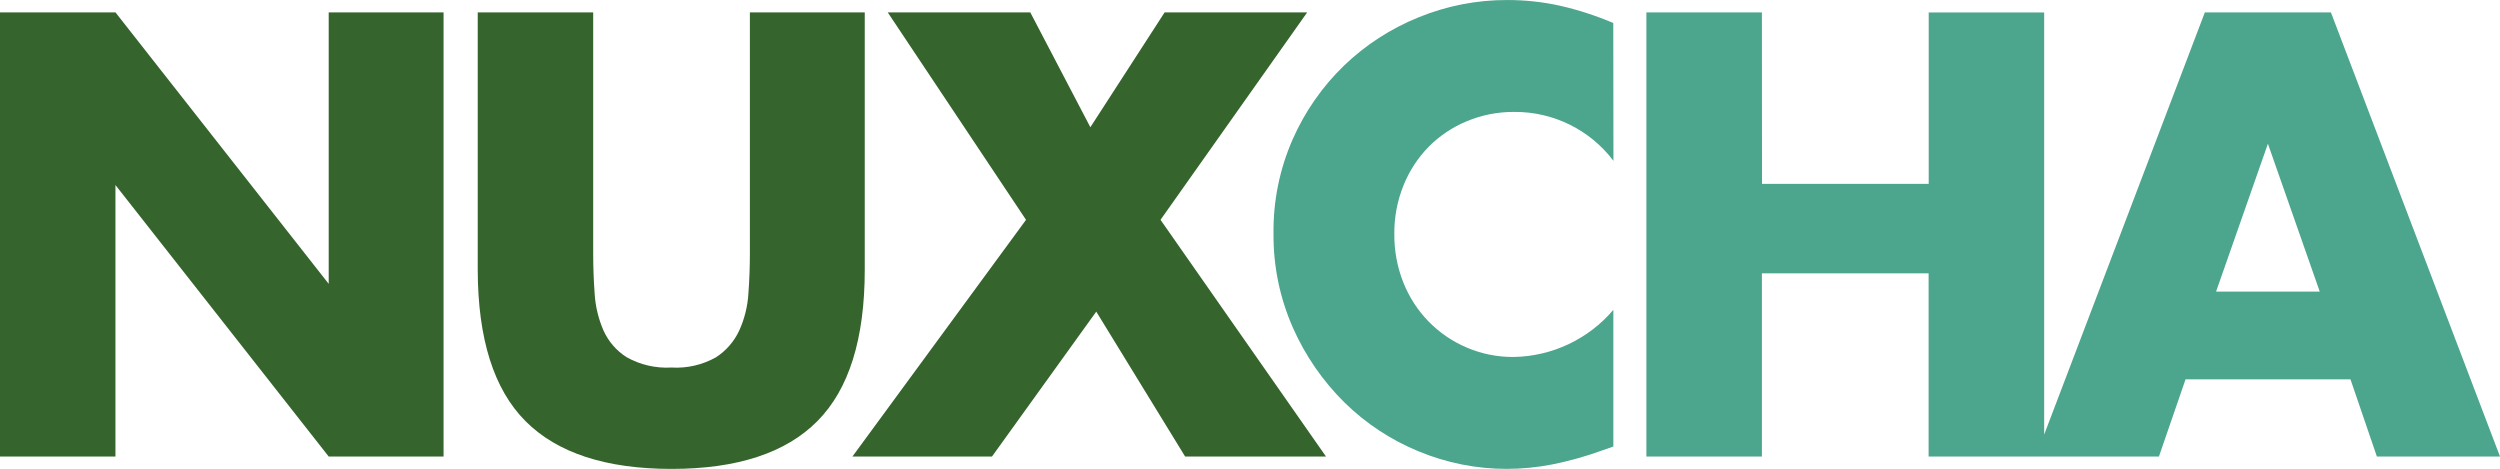
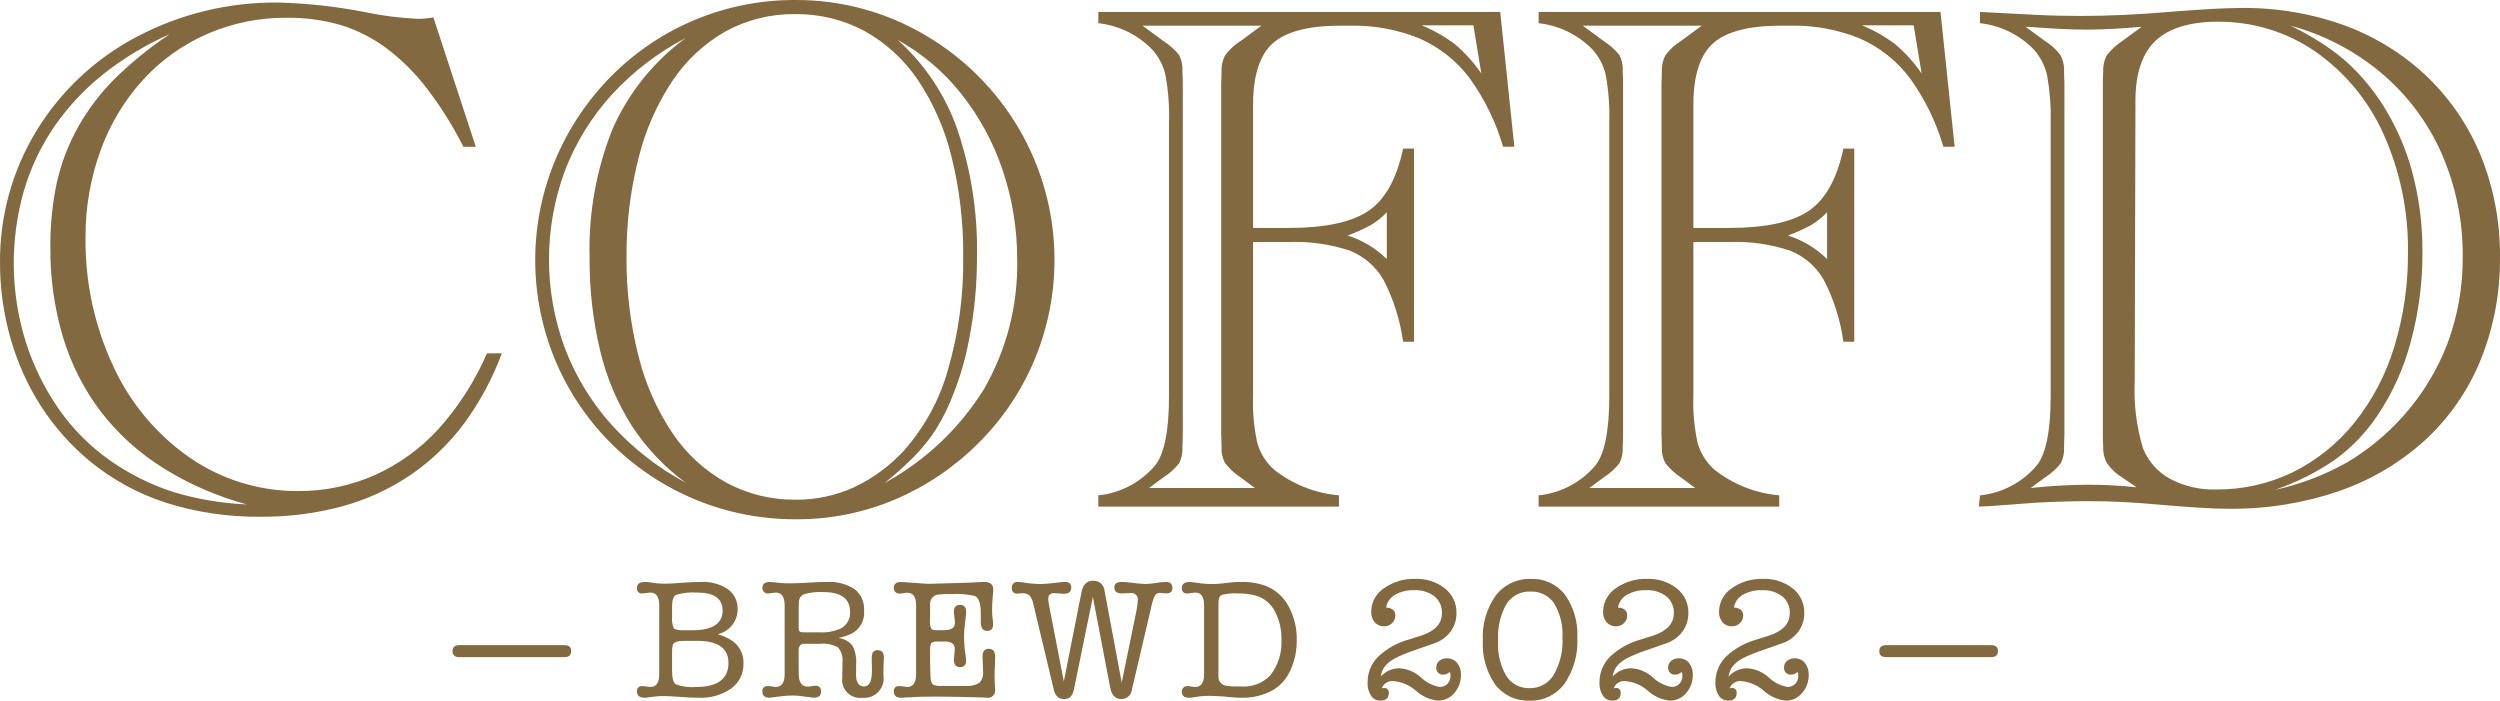
- <svg xmlns="http://www.w3.org/2000/svg" width="97.612" height="18.308" viewBox="0 0 97.612 18.308">
-   <g id="Group_1" data-name="Group 1" transform="translate(-25.817 -118.175)">
-     <path id="Path_6" data-name="Path 6" d="M64.814-11.546a4.811,4.811,0,0,0-3.864-1.909,4.726,4.726,0,0,0-1.874.368,4.562,4.562,0,0,0-1.484,1,4.607,4.607,0,0,0-.978,1.507,4.945,4.945,0,0,0-.356,1.886,5.007,5.007,0,0,0,.356,1.909A4.644,4.644,0,0,0,57.6-5.267a4.636,4.636,0,0,0,1.483,1.012,4.586,4.586,0,0,0,1.84.368,5.22,5.22,0,0,0,3.887-1.84V-.391l-.46.161a13.309,13.309,0,0,1-1.932.54,9.362,9.362,0,0,1-1.771.172A8.929,8.929,0,0,1,57.213-.2a8.991,8.991,0,0,1-2.9-1.909A9.5,9.5,0,0,1,52.3-5.026a8.908,8.908,0,0,1-.759-3.691,8.866,8.866,0,0,1,.748-3.668,9.131,9.131,0,0,1,2-2.875,9.151,9.151,0,0,1,2.91-1.886,9.073,9.073,0,0,1,3.473-.678,9.512,9.512,0,0,1,2.035.218,12.347,12.347,0,0,1,2.1.679Zm5.8.9h6.509v-6.693h4.508V0H77.119V-7.153H70.61V0H66.1V-17.342H70.61ZM92.391-6.44l-2.024-5.773L88.343-6.44Zm1.2,3.427h-6.44L86.112,0H81.305l6.6-17.342h4.922L99.429,0H94.622Z" transform="translate(24 136)" fill="#4ca58d" />
-     <path id="Path_5" data-name="Path 5" d="M1.817,0V-17.342H6.325l8.326,10.6v-10.6h4.485V0H14.651L6.325-10.6V0ZM24.978-17.342v9.43q0,.759.057,1.553a4.255,4.255,0,0,0,.345,1.438,2.392,2.392,0,0,0,.908,1.046,3.205,3.205,0,0,0,1.748.4,3.145,3.145,0,0,0,1.737-.4,2.494,2.494,0,0,0,.908-1.046,4.087,4.087,0,0,0,.357-1.437q.058-.793.058-1.553v-9.43h4.485V-7.291q0,4.048-1.852,5.911T28.037.483q-3.841,0-5.7-1.863T20.47-7.291V-17.342Zm16.9,8.1-5.4-8.1h5.566l2.346,4.485,2.9-4.485h5.566l-5.727,8.1L53.59,0h-5.5L44.62-5.658,40.549,0H35.1Z" transform="translate(24 136)" fill="#35642d" />
-   </g>
+ <svg xmlns="http://www.w3.org/2000/svg" width="262.755" height="73.64" viewBox="0 0 262.755 73.64">
+   <path id="Path_3" data-name="Path 3" d="M187.691,73.64a4.081,4.081,0,0,1-2.295-1.026,4.114,4.114,0,0,0-2.349-1.026,1.169,1.169,0,0,0-1.26.756,1.893,1.893,0,0,1,.216-.036.463.463,0,0,1,.522.522c0,.537-.3.81-.9.81a1.139,1.139,0,0,1-.963-.513,2.324,2.324,0,0,1-.369-1.377,3.8,3.8,0,0,1,1.085-2.709,7.686,7.686,0,0,1,3.253-1.827l1.3-.414c1.445-.466,2.178-1.259,2.178-2.358a2.177,2.177,0,0,0-.783-1.764,3.29,3.29,0,0,0-2.151-.648,3.781,3.781,0,0,0-2,.486,1.9,1.9,0,0,0-.936,1.332c.645.048.972.333.972.846a1.081,1.081,0,0,1-.342.8,1.168,1.168,0,0,1-.846.333,1.24,1.24,0,0,1-.981-.423,1.631,1.631,0,0,1-.369-1.107A2.985,2.985,0,0,1,182,61.832a5.4,5.4,0,0,1,3.294-.99,4.777,4.777,0,0,1,3.123,1,3.2,3.2,0,0,1,1.215,2.583,3.238,3.238,0,0,1-.585,1.908,3.534,3.534,0,0,1-1.629,1.242c-.215.084-.942.339-2.16.756a15.817,15.817,0,0,0-2.106.864,3.534,3.534,0,0,0-.99.774,2.179,2.179,0,0,0-.486,1.134,2.6,2.6,0,0,1,1.962-.864,3.657,3.657,0,0,1,2.232.936,3.846,3.846,0,0,0,2,1.026,1.079,1.079,0,0,0,.819-.333,1.2,1.2,0,0,0,.315-.855,1.276,1.276,0,0,0-.072-.4.9.9,0,0,1-.648.288.678.678,0,0,1-.774-.756.875.875,0,0,1,.306-.684,1.186,1.186,0,0,1,.81-.27,1.342,1.342,0,0,1,1.071.477,1.905,1.905,0,0,1,.4,1.269,2.787,2.787,0,0,1-.7,1.908A2.21,2.21,0,0,1,187.691,73.64Zm-12.186,0a4.081,4.081,0,0,1-2.295-1.026,4.114,4.114,0,0,0-2.349-1.026,1.169,1.169,0,0,0-1.26.756,1.893,1.893,0,0,1,.216-.036.463.463,0,0,1,.522.522c0,.537-.3.81-.9.81a1.139,1.139,0,0,1-.963-.513,2.324,2.324,0,0,1-.369-1.377,3.8,3.8,0,0,1,1.085-2.709,7.686,7.686,0,0,1,3.253-1.827l1.3-.414c1.445-.466,2.178-1.259,2.178-2.358a2.177,2.177,0,0,0-.783-1.764,3.29,3.29,0,0,0-2.151-.648,3.781,3.781,0,0,0-2,.486,1.9,1.9,0,0,0-.936,1.332c.645.048.972.333.972.846a1.081,1.081,0,0,1-.342.8,1.168,1.168,0,0,1-.846.333,1.24,1.24,0,0,1-.981-.423,1.631,1.631,0,0,1-.369-1.107,2.985,2.985,0,0,1,1.332-2.466,5.4,5.4,0,0,1,3.294-.99,4.777,4.777,0,0,1,3.123,1,3.2,3.2,0,0,1,1.215,2.583,3.238,3.238,0,0,1-.585,1.908,3.534,3.534,0,0,1-1.629,1.242c-.215.084-.942.339-2.16.756a15.815,15.815,0,0,0-2.106.864,3.534,3.534,0,0,0-.99.774,2.179,2.179,0,0,0-.486,1.134,2.6,2.6,0,0,1,1.962-.864,3.657,3.657,0,0,1,2.232.936,3.846,3.846,0,0,0,2,1.026,1.079,1.079,0,0,0,.819-.333,1.2,1.2,0,0,0,.315-.855,1.276,1.276,0,0,0-.072-.4.9.9,0,0,1-.648.288.678.678,0,0,1-.774-.756.875.875,0,0,1,.306-.684,1.186,1.186,0,0,1,.81-.27,1.342,1.342,0,0,1,1.071.477,1.905,1.905,0,0,1,.4,1.269,2.787,2.787,0,0,1-.7,1.908A2.21,2.21,0,0,1,175.5,73.64Zm-14.76,0a4.312,4.312,0,0,1-3.591-1.683,7.419,7.419,0,0,1-1.305-4.635,7.539,7.539,0,0,1,1.359-4.743,4.484,4.484,0,0,1,3.717-1.737,4.294,4.294,0,0,1,3.555,1.665,7.153,7.153,0,0,1,1.3,4.509,7.864,7.864,0,0,1-1.35,4.851A4.4,4.4,0,0,1,160.745,73.64Zm.144-11.466a2.88,2.88,0,0,0-2.516,1.238,6.879,6.879,0,0,0-.923,3.712v.27a6.537,6.537,0,0,0,.864,3.645,2.789,2.789,0,0,0,2.448,1.287,2.889,2.889,0,0,0,2.538-1.4,7.052,7.052,0,0,0,.918-3.87,6.4,6.4,0,0,0-.864-3.618A2.824,2.824,0,0,0,160.889,62.174ZM151.133,73.64a4.081,4.081,0,0,1-2.295-1.026,4.114,4.114,0,0,0-2.349-1.026,1.169,1.169,0,0,0-1.26.756,1.893,1.893,0,0,1,.216-.036.463.463,0,0,1,.522.522c0,.537-.3.81-.9.81a1.139,1.139,0,0,1-.963-.513,2.324,2.324,0,0,1-.369-1.377,3.8,3.8,0,0,1,1.085-2.709,7.686,7.686,0,0,1,3.253-1.827l1.3-.414c1.445-.466,2.178-1.259,2.178-2.358a2.177,2.177,0,0,0-.783-1.764,3.29,3.29,0,0,0-2.151-.648,3.781,3.781,0,0,0-2,.486,1.9,1.9,0,0,0-.936,1.332c.645.048.972.333.972.846a1.081,1.081,0,0,1-.342.8,1.168,1.168,0,0,1-.846.333,1.24,1.24,0,0,1-.981-.423,1.631,1.631,0,0,1-.369-1.107,2.985,2.985,0,0,1,1.332-2.466,5.4,5.4,0,0,1,3.294-.99,4.777,4.777,0,0,1,3.123,1,3.2,3.2,0,0,1,1.215,2.583,3.238,3.238,0,0,1-.585,1.908,3.534,3.534,0,0,1-1.629,1.242c-.215.084-.942.339-2.16.756a15.816,15.816,0,0,0-2.106.864,3.534,3.534,0,0,0-.99.774,2.179,2.179,0,0,0-.486,1.134,2.6,2.6,0,0,1,1.962-.864,3.657,3.657,0,0,1,2.232.936,3.846,3.846,0,0,0,2,1.026,1.079,1.079,0,0,0,.819-.333,1.2,1.2,0,0,0,.315-.855,1.276,1.276,0,0,0-.072-.4.9.9,0,0,1-.648.288.678.678,0,0,1-.774-.756.875.875,0,0,1,.306-.684,1.186,1.186,0,0,1,.81-.27,1.342,1.342,0,0,1,1.071.477,1.905,1.905,0,0,1,.405,1.269,2.787,2.787,0,0,1-.7,1.908A2.21,2.21,0,0,1,151.133,73.64Zm-33.282-.162c-.621,0-1.015-.412-1.17-1.224l-1.818-9.522-2,9.774c-.132.645-.477.972-1.026.972s-.925-.333-1.08-.99l-2.142-8.964a2.017,2.017,0,0,0-.4-.927,1.05,1.05,0,0,0-.765-.243h-.126l-.4.036a.519.519,0,0,1-.576-.594.558.558,0,0,1,.63-.63,3.564,3.564,0,0,1,.576.054,11.543,11.543,0,0,0,1.89.162c.291,0,.958-.061,1.98-.18a4.018,4.018,0,0,1,.522-.036c.43,0,.648.2.648.594,0,.43-.266.648-.792.648-.11,0-.277-.012-.5-.036s-.391-.036-.5-.036c-.418,0-.63.2-.63.594a2.787,2.787,0,0,0,.054.5l.108.576,1.476,7.614,1.854-9.36c.155-.812.561-1.224,1.206-1.224a1.155,1.155,0,0,1,1.224,1.08l1.8,9.63,1.53-7.47a6.57,6.57,0,0,0,.162-1.206.662.662,0,0,0-.756-.738c-.1,0-.256.006-.468.018-.191.012-.353.018-.468.018-.514,0-.774-.206-.774-.612s.254-.594.756-.594a5.251,5.251,0,0,1,.594.036c.974.119,1.628.18,1.944.18a7.851,7.851,0,0,0,1.071-.108,7.851,7.851,0,0,1,1.071-.108c.442,0,.666.212.666.63,0,.382-.218.576-.648.576a2.877,2.877,0,0,1-.324-.027,2.879,2.879,0,0,0-.324-.027.594.594,0,0,0-.549.288,5.6,5.6,0,0,0-.4,1.3l-2.016,8.586A1.1,1.1,0,0,1,117.851,73.478ZM80.9,73.335h0c-.512,0-.772-.219-.772-.649a.5.5,0,0,1,.558-.576c.056,0,.2.011.486.036a1.446,1.446,0,0,0,.378.054c.609,0,.918-.454.918-1.35V63.632c0-.9-.309-1.35-.918-1.35a3.089,3.089,0,0,0-.432.045,2.976,2.976,0,0,1-.432.045.526.526,0,0,1-.4-.171.569.569,0,0,1-.162-.405c0-.418.266-.63.792-.63.046,0,.128.006.252.018l.918.09c.239.024.534.036.9.036s.794-.012,1.242-.036l1.368-.072c.472-.024.884-.036,1.26-.036a4.879,4.879,0,0,1,2.97.756,2.685,2.685,0,0,1,.99,2.268,2.446,2.446,0,0,1-1.368,2.43,6.2,6.2,0,0,1-1.332.432,2.172,2.172,0,0,1,1.467.792,3.615,3.615,0,0,1,.4,1.962v.828a.985.985,0,0,0-.018.216c0,.86.279,1.3.828,1.3s.846-.521.846-1.548v-.54l-.018-.45v-.252a2.438,2.438,0,0,1,.072-.72.56.56,0,0,1,.558-.306c.43,0,.648.254.648.756,0,.009,0,.089-.01.233v.01l-.007.153-.018.378c-.012.268-.018.418-.018.486v.45a2.189,2.189,0,0,1,.018.324,2.029,2.029,0,0,1-2.214,2.214,1.891,1.891,0,0,1-2.124-2.142v-.54l.018-.612v-.4a2.077,2.077,0,0,0-.459-1.593,3.194,3.194,0,0,0-1.9-.387H84.515c-.382,0-.576.236-.576.7v1.386c0,.9.012,1.393.036,1.512.107.6.41.9.9.9a1.448,1.448,0,0,0,.378-.036,2.94,2.94,0,0,1,.468-.054c.382,0,.576.206.576.612,0,.43-.26.648-.774.648h-.005l-.265-.035-.972-.126a7.928,7.928,0,0,0-.99-.072,10.488,10.488,0,0,0-1.26.09l-.864.108c-.231.029-.269.035-.271.036Zm5.635-11.107a6.047,6.047,0,0,0-2.025.225.905.905,0,0,0-.549.891l-.018.576v2.07c0,.2.036.333.108.387a.743.743,0,0,0,.414.081h1.692a4.709,4.709,0,0,0,2.268-.432,1.853,1.853,0,0,0,.918-1.746C89.339,62.918,88.394,62.228,86.531,62.228Zm38.592,11.106h-.144c-.514,0-.774-.212-.774-.63a.6.6,0,0,1,.162-.423.529.529,0,0,1,.4-.171,2.722,2.722,0,0,1,.486.054,1.448,1.448,0,0,0,.378.036c.609,0,.918-.454.918-1.35V63.632c0-.9-.309-1.35-.918-1.35a2.39,2.39,0,0,0-.378.036,3.264,3.264,0,0,1-.486.054.5.5,0,0,1-.558-.576c0-.418.273-.63.81-.63a2.041,2.041,0,0,1,.234.018l.954.126a8.673,8.673,0,0,0,1.152.072,9.491,9.491,0,0,0,1.008-.054l1.17-.126c.232-.024.535-.036.9-.036a7.039,7.039,0,0,1,2.736.468,4.687,4.687,0,0,1,2.277,2.124,7.162,7.162,0,0,1,.837,3.51,7.4,7.4,0,0,1-.666,3.177,4.563,4.563,0,0,1-1.818,2.079,6.558,6.558,0,0,1-3.348.81c-.266,0-.539-.012-.81-.036L128.4,73.19c-.418-.036-.86-.054-1.314-.054a7.147,7.147,0,0,0-.972.054l-.864.126a.782.782,0,0,0-.126.018Zm4.986-10.962a5.269,5.269,0,0,0-1.737.162c-.209.108-.315.417-.315.918v7.614a.938.938,0,0,0,.81,1.008,8.591,8.591,0,0,0,1.512.072,3.865,3.865,0,0,0,3.132-1.17,5.627,5.627,0,0,0,1.17-3.708,6.114,6.114,0,0,0-.711-3.051,3.269,3.269,0,0,0-1.953-1.611A6.84,6.84,0,0,0,130.109,62.372ZM94.81,73.334H94.7c-.5,0-.756-.218-.756-.648a.5.5,0,0,1,.558-.576c.056,0,.2.011.486.036a1.446,1.446,0,0,0,.378.054c.609,0,.918-.454.918-1.35V63.632c0-.884-.309-1.332-.918-1.332a1.5,1.5,0,0,0-.378.036,2.721,2.721,0,0,1-.486.054.526.526,0,0,1-.4-.171.592.592,0,0,1-.162-.423c0-.418.254-.63.756-.63l.236.016h.009l.024,0c1.679.113,2.458.167,2.526.178h0l.174,0,4.338-.126c.084,0,.4-.018.936-.054.2-.012.371-.018.522-.018.621,0,.936.279.936.828,0,.094-.024.394-.072.918-.036.382-.054.74-.054,1.062a7.108,7.108,0,0,0,.036.882,6.294,6.294,0,0,1,.072.774c0,.454-.218.684-.648.684s-.648-.321-.648-.954v-.936c0-1-.212-1.6-.63-1.782a8.485,8.485,0,0,0-2.412-.2,11.133,11.133,0,0,0-1.512.054.99.99,0,0,0-.774,1.08v1.206c-.012.177-.018.291-.018.36v.234c0,.478.109.756.324.828a1.748,1.748,0,0,0,.432.036h.738c.752,0,1.134-.26,1.134-.774a3.763,3.763,0,0,0-.054-.558,3.979,3.979,0,0,1-.054-.612c0-.478.218-.72.648-.72s.648.26.648.774c0,.095-.041.46-.126,1.116a11.506,11.506,0,0,0-.108,1.458c0,.238.024.656.072,1.278.012.1.045.324.09.63a4.961,4.961,0,0,1,.054.63.574.574,0,0,1-.648.648c-.418,0-.63-.254-.63-.756a5.327,5.327,0,0,1,.045-.576,5.327,5.327,0,0,0,.045-.576c0-.514-.345-.774-1.026-.774h-.81c-.346,0-.561.061-.639.18a1.652,1.652,0,0,0-.117.774V69.5c0,.185.006.438.018.774.012.416.018.668.018.792.012.478.109.781.288.9a2.1,2.1,0,0,0,.936.126h2.448a2.453,2.453,0,0,0,1.458-.315,1.449,1.449,0,0,0,.4-1.179c0-.178-.009-.448-.027-.8s-.027-.622-.027-.8c0-.537.218-.81.648-.81.454,0,.684.279.684.828,0,.221-.012.554-.036.99s-.036.77-.036.99c0,.168.009.419.027.747s.027.58.027.747a.742.742,0,0,1-.828.846c-.135,0-.347-.012-.63-.036-.146-.012-.41-.018-.784-.018-.022,0-.231-.008-1.412-.036-1.055-.024-1.921-.036-2.646-.036-1.123,0-2.237.036-3.312.108a.858.858,0,0,0-.162.018Zm-26.964,0h-.126c-.514-.012-.774-.23-.774-.648a.5.5,0,0,1,.558-.576,3.609,3.609,0,0,1,.486.054,2.56,2.56,0,0,0,.378.036c.609,0,.918-.448.918-1.332V63.632c0-.9-.309-1.35-.918-1.35a2.39,2.39,0,0,0-.378.036,3.264,3.264,0,0,1-.486.054.5.5,0,0,1-.558-.576c0-.418.279-.63.828-.63h.234l.882.126a7.664,7.664,0,0,0,1.026.054c.454,0,1.108-.036,1.944-.108.565-.048,1.177-.072,1.818-.072a4.652,4.652,0,0,1,2.835.765,2.529,2.529,0,0,1,1.017,2.133,2.693,2.693,0,0,1-2.088,2.592,5.937,5.937,0,0,1,1.242.522,2.763,2.763,0,0,1,1.458,2.538,3.164,3.164,0,0,1-1.278,2.637,5.5,5.5,0,0,1-3.42.981c-.518,0-1.178-.03-1.962-.09-.807-.061-1.379-.09-1.746-.09a7.443,7.443,0,0,0-.918.054l-.846.108a.782.782,0,0,0-.126.018Zm3.978-5.976c-.645,0-1.02.145-1.116.432a2.458,2.458,0,0,0-.072.7v2c0,.776.133,1.261.4,1.44a5,5,0,0,0,2.16.27c2.233,0,3.366-.848,3.366-2.52,0-1.541-1.09-2.322-3.24-2.322Zm1.494-5.076a6.279,6.279,0,0,0-2.259.234c-.281.156-.423.562-.423,1.206v1.116a2.418,2.418,0,0,0,.171,1.179c.114.149.431.225.945.225h1.008c2.114,0,3.186-.7,3.186-2.07C75.947,62.918,75.062,62.282,73.319,62.282Zm135.954,6.786H198.238c-.478,0-.72-.212-.72-.63s.242-.63.72-.63h11.034c.478,0,.72.206.72.612C209.993,68.85,209.75,69.068,209.273,69.068Zm-149.958,0H48.281c-.478,0-.72-.212-.72-.63s.242-.63.72-.63H59.315c.478,0,.72.206.72.612C60.035,68.85,59.792,69.068,59.315,69.068Zm24.36-14.491A27.321,27.321,0,0,1,59.909,41a27.33,27.33,0,0,1-1.524-24.241,27.7,27.7,0,0,1,5.922-8.817A27.081,27.081,0,0,1,83.561,0,26.623,26.623,0,0,1,97.214,3.676a27.515,27.515,0,0,1,9.94,9.959,27.306,27.306,0,0,1,1.6,24.127,27.143,27.143,0,0,1-5.884,8.779,27.856,27.856,0,0,1-8.722,5.923A26.347,26.347,0,0,1,83.675,54.577ZM83.561,1.485a14.828,14.828,0,0,0-7.294,1.809,16.586,16.586,0,0,0-5.579,5.18,25.918,25.918,0,0,0-3.58,8.15A41.067,41.067,0,0,0,65.85,27.041a40.9,40.9,0,0,0,1.257,10.378,25.666,25.666,0,0,0,3.6,8.15,16.437,16.437,0,0,0,5.637,5.161,15.093,15.093,0,0,0,7.294,1.79,14.635,14.635,0,0,0,6.1-1.295,16.944,16.944,0,0,0,5.284-3.885,21.65,21.65,0,0,0,4.589-8.4A40.379,40.379,0,0,0,101.232,27a41.983,41.983,0,0,0-1.238-10.588,25.238,25.238,0,0,0-3.541-8.036,16.415,16.415,0,0,0-5.561-5.1A15.031,15.031,0,0,0,83.561,1.485ZM94.34,4.19h0a22.518,22.518,0,0,1,6.256,9.349,39.214,39.214,0,0,1,2.086,13.425,44.741,44.741,0,0,1-.819,8.664,31.518,31.518,0,0,1-2.266,7.217,19.154,19.154,0,0,1-1.562,2.781,18.552,18.552,0,0,1-2.056,2.456,36.627,36.627,0,0,1-3.009,2.686,28.243,28.243,0,0,0,10.454-9.883,26.192,26.192,0,0,0,3.485-13.578,29.185,29.185,0,0,0-1.543-9.464,26.315,26.315,0,0,0-4.38-8.036A22.35,22.35,0,0,0,94.34,4.19ZM72.059,4a28.3,28.3,0,0,0-7.751,5.942,25.329,25.329,0,0,0-4.913,7.941,26.852,26.852,0,0,0,0,18.777,25.674,25.674,0,0,0,4.913,8.017,29.147,29.147,0,0,0,7.751,6.055,23.136,23.136,0,0,1-5.618-5.922,25.874,25.874,0,0,1-3.352-7.9,40.844,40.844,0,0,1-1.123-9.864,34.032,34.032,0,0,1,2.418-13.5A23.747,23.747,0,0,1,72.059,4ZM27.383,54.311a32,32,0,0,1-9.921-1.466,24.617,24.617,0,0,1-8.055-4.4,25.546,25.546,0,0,1-5.122-5.789,26.74,26.74,0,0,1-3.181-7.1A28.909,28.909,0,0,1,0,27.612,26.258,26.258,0,0,1,3.828,13.749a27.142,27.142,0,0,1,10.55-9.884A31.144,31.144,0,0,1,29.25.266a54.694,54.694,0,0,1,9.026.99,34.993,34.993,0,0,0,5.637.725,9.627,9.627,0,0,0,1.638-.153l4.456,13.6h-1.3a38.969,38.969,0,0,0-3.9-6.208,21.912,21.912,0,0,0-4.266-4.208A15.915,15.915,0,0,0,35.8,2.628a19.653,19.653,0,0,0-5.675-.761A20.615,20.615,0,0,0,21.747,3.58a20.041,20.041,0,0,0-6.741,4.837,22.394,22.394,0,0,0-4.437,7.389,26.327,26.327,0,0,0-1.58,9.178,31.04,31.04,0,0,0,2.932,13.54,23.832,23.832,0,0,0,8.056,9.6,19.849,19.849,0,0,0,11.368,3.485A19.619,19.619,0,0,0,39.4,49.931a20.521,20.521,0,0,0,6.683-4.837,29.543,29.543,0,0,0,5.1-7.96h1.561a30.012,30.012,0,0,1-4.009,7.431,23.629,23.629,0,0,1-5.627,5.385,24.264,24.264,0,0,1-7.151,3.27A32.183,32.183,0,0,1,27.383,54.311ZM17.862,3.58a32.138,32.138,0,0,0-7.046,4.246,25.867,25.867,0,0,0-5.142,5.522,23.669,23.669,0,0,0-3.161,6.7A27.739,27.739,0,0,0,2.666,35.8a26.261,26.261,0,0,0,3.466,7.122,22.04,22.04,0,0,0,5.447,5.485A25.037,25.037,0,0,0,18.186,51.7a31.057,31.057,0,0,0,7.75,1.314,32.6,32.6,0,0,1-8.76-3.809,24.975,24.975,0,0,1-6.55-5.9,24.811,24.811,0,0,1-3.981-7.789,32.111,32.111,0,0,1-1.352-9.5,31.466,31.466,0,0,1,.686-6.855,21.687,21.687,0,0,1,2.228-5.809,23.443,23.443,0,0,1,3.9-5.122A38.876,38.876,0,0,1,17.862,3.58ZM234.191,53.473c-1.571,0-4.108-.154-7.541-.457-2.427-.228-4.823-.343-7.123-.343-1.611,0-3.431.051-5.408.153l-5.18.381c-.278,0-.6.013-.952.038l.114-1.181a9,9,0,0,0,5.98-3.161c.96-1.213,1.447-3.66,1.447-7.275V12.873a24.427,24.427,0,0,0-.362-4.893,6.107,6.107,0,0,0-1.428-2.8A9.32,9.32,0,0,0,208.1,2.437V1.256c.881.047,1.457.077,1.485.077l4.457.229c1.435.076,3,.114,4.646.114,2.96,0,6.215-.154,9.674-.457,3.21-.253,5.619-.381,7.16-.381a30.964,30.964,0,0,1,11.045,1.886,25.194,25.194,0,0,1,8.588,5.389,24.223,24.223,0,0,1,5.618,8.34,27.912,27.912,0,0,1,1.981,10.626,28.044,28.044,0,0,1-2.038,10.759,23.536,23.536,0,0,1-5.827,8.417,26.216,26.216,0,0,1-9.026,5.35A34.734,34.734,0,0,1,234.191,53.473ZM240.742,2.7h0a29.4,29.4,0,0,1,3.865,2.226,19.323,19.323,0,0,1,3.2,2.723,22.957,22.957,0,0,1,2.418,3.047A25.73,25.73,0,0,1,253.51,18a32.134,32.134,0,0,1,1.095,8.55,35.411,35.411,0,0,1-1.219,9.331,25.451,25.451,0,0,1-3.5,7.77,18.353,18.353,0,0,1-4.475,4.666,26.261,26.261,0,0,1-6.341,3.181,27.758,27.758,0,0,0,7.541-2.857,25.191,25.191,0,0,0,5.942-4.875,24.707,24.707,0,0,0,4.713-7.741,25.754,25.754,0,0,0,1.571-9.055,26.535,26.535,0,0,0-2.209-10.816,23.359,23.359,0,0,0-6.341-8.474A24.9,24.9,0,0,0,240.742,2.7Zm-7.618-.42c-2.956,0-5.167.673-6.57,2s-2.114,3.447-2.114,6.3l-.076,29.441a21.032,21.032,0,0,0,.876,7.122,6.315,6.315,0,0,0,2.838,3.181,9.737,9.737,0,0,0,4.818,1.123,18.189,18.189,0,0,0,8.074-1.809,19.308,19.308,0,0,0,6.456-5.18,23.7,23.7,0,0,0,4.208-7.979,33.024,33.024,0,0,0,1.447-9.9,29.4,29.4,0,0,0-2.57-12.492,21.036,21.036,0,0,0-7.16-8.665A17.779,17.779,0,0,0,233.124,2.285ZM212.9,2.819,214.919,4.3a5.953,5.953,0,0,1,1.618,1.466,3.308,3.308,0,0,1,.4,1.771c0,.253.006.483.019.686s.019.394.019.571V45.7c0,.152-.006.331-.019.534s-.019.445-.019.724a3.4,3.4,0,0,1-.343,1.732,6.731,6.731,0,0,1-1.676,1.5l-1.486,1.1a58.92,58.92,0,0,1,5.98-.343,48.37,48.37,0,0,1,5.142.266L223.07,50.2a5.444,5.444,0,0,1-1.58-1.447,3.291,3.291,0,0,1-.438-1.79c-.025-.43-.038-.853-.038-1.257V8.8c0-.4.013-.826.038-1.256a3.263,3.263,0,0,1,.362-1.714A6.962,6.962,0,0,1,223.07,4.3l2.019-1.485c-2.234.2-4.182.3-5.79.3-1.512,0-3.434-.09-5.712-.266ZM187,53.244H161.713V52.063a9,9,0,0,0,5.98-3.161c.96-1.213,1.447-3.66,1.447-7.275V12.873a23.64,23.64,0,0,0-.381-5.027A5.905,5.905,0,0,0,167.35,5.18a9.32,9.32,0,0,0-5.637-2.742V1.256H203.95l1.486,14.169h-1.181a23.57,23.57,0,0,0-3.542-7.237A13.218,13.218,0,0,0,195.5,4.056,18.194,18.194,0,0,0,188.183,2.7h-1.066c-3.31,0-5.687.621-7.065,1.847s-2.075,3.4-2.075,6.456V23.956h3.77c3.816,0,6.635-.609,8.379-1.809s2.961-3.4,3.618-6.532h1.143v20.3h-1.143a20.111,20.111,0,0,0-2.056-6.494,7.1,7.1,0,0,0-3.561-3.084,18.2,18.2,0,0,0-6.417-.9h-3.732V41.628a19.657,19.657,0,0,0,.456,4.971,5.949,5.949,0,0,0,1.752,2.761,12.765,12.765,0,0,0,6.817,2.7v1.18ZM166.36,2.7l2.171,1.6a7.014,7.014,0,0,1,1.676,1.485,3.384,3.384,0,0,1,.343,1.752c.025.43.038.853.038,1.256V45.7c0,.4-.013.827-.038,1.257a3.4,3.4,0,0,1-.343,1.732,6.731,6.731,0,0,1-1.676,1.5l-1.486,1.1h11.121l-1.485-1.1a7,7,0,0,1-1.657-1.524,3.263,3.263,0,0,1-.362-1.714c0-.4-.006-.68-.019-.819s-.019-.286-.019-.438V8.8c0-.151.006-.3.019-.456s.019-.422.019-.8a3.316,3.316,0,0,1,.4-1.771A5.973,5.973,0,0,1,176.681,4.3l2.171-1.6Zm25.67,19.614a8.483,8.483,0,0,1-1.657,1.333,18.334,18.334,0,0,1-2.456,1.105,10.37,10.37,0,0,1,4.113,2.475Zm3.657-19.652h0a15.688,15.688,0,0,1,3.5,1.98,15.709,15.709,0,0,1,2.78,3.084l-.838-5.065ZM140.728,53.244H115.438V52.063a9,9,0,0,0,5.98-3.161c.96-1.213,1.447-3.66,1.447-7.275V12.873a23.64,23.64,0,0,0-.381-5.027,5.905,5.905,0,0,0-1.409-2.666,9.32,9.32,0,0,0-5.637-2.742V1.256h42.237l1.486,14.169h-1.181a23.57,23.57,0,0,0-3.542-7.237,13.218,13.218,0,0,0-5.217-4.132A18.194,18.194,0,0,0,141.908,2.7h-1.066c-3.311,0-5.688.621-7.065,1.847s-2.075,3.4-2.075,6.456V23.956h3.77c3.816,0,6.635-.609,8.379-1.809s2.961-3.4,3.618-6.532h1.143v20.3h-1.143a20.111,20.111,0,0,0-2.056-6.494,7.1,7.1,0,0,0-3.561-3.084,18.2,18.2,0,0,0-6.417-.9H131.7V41.628a19.657,19.657,0,0,0,.456,4.971,5.949,5.949,0,0,0,1.752,2.761,12.765,12.765,0,0,0,6.818,2.7v1.18ZM120.085,2.7l2.171,1.6a7.014,7.014,0,0,1,1.676,1.485,3.384,3.384,0,0,1,.343,1.752c.025.43.038.853.038,1.256V45.7c0,.4-.013.827-.038,1.257a3.4,3.4,0,0,1-.343,1.732,6.731,6.731,0,0,1-1.676,1.5l-1.486,1.1h11.121l-1.485-1.1a7,7,0,0,1-1.657-1.524,3.263,3.263,0,0,1-.362-1.714c0-.4-.006-.68-.019-.819s-.019-.286-.019-.438V8.8c0-.151.006-.3.019-.456s.019-.422.019-.8a3.316,3.316,0,0,1,.4-1.771A5.973,5.973,0,0,1,130.406,4.3l2.171-1.6Zm25.67,19.614a8.483,8.483,0,0,1-1.657,1.333,18.334,18.334,0,0,1-2.456,1.105,10.37,10.37,0,0,1,4.113,2.475Zm3.657-19.652h0a15.688,15.688,0,0,1,3.5,1.98,15.709,15.709,0,0,1,2.78,3.084l-.838-5.065Z" transform="translate(0)" fill="#836940" />
</svg>
